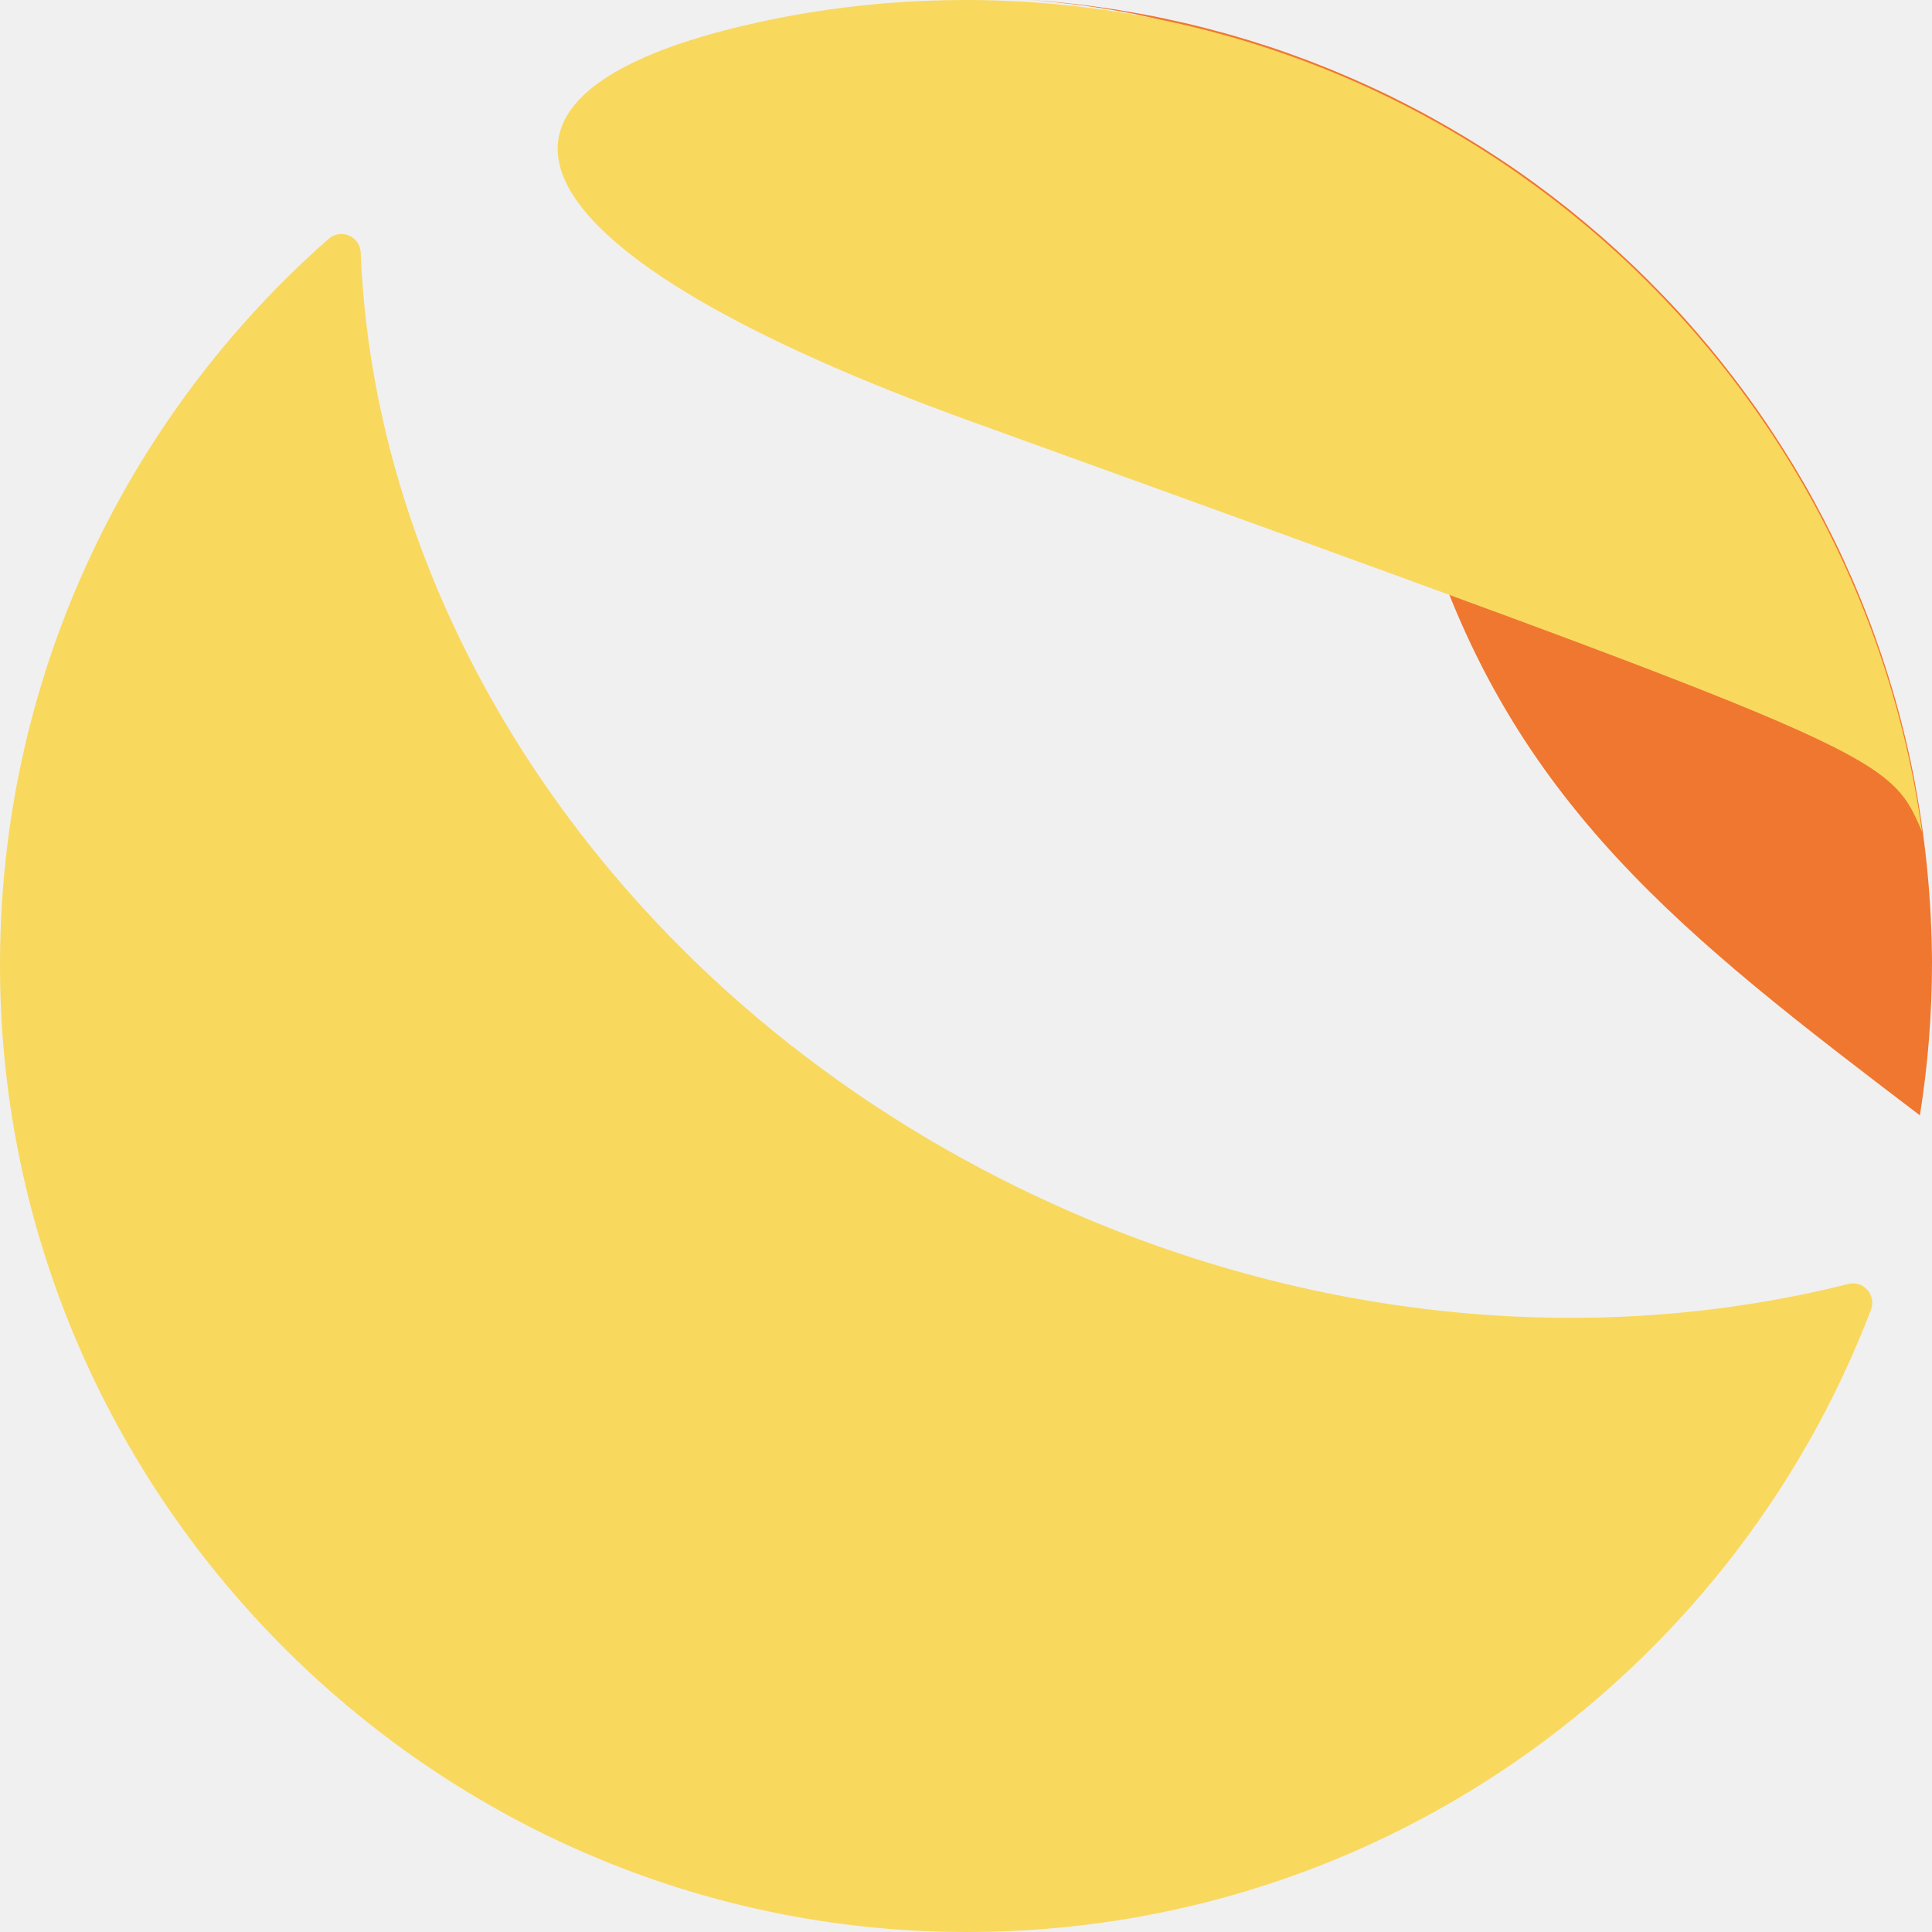
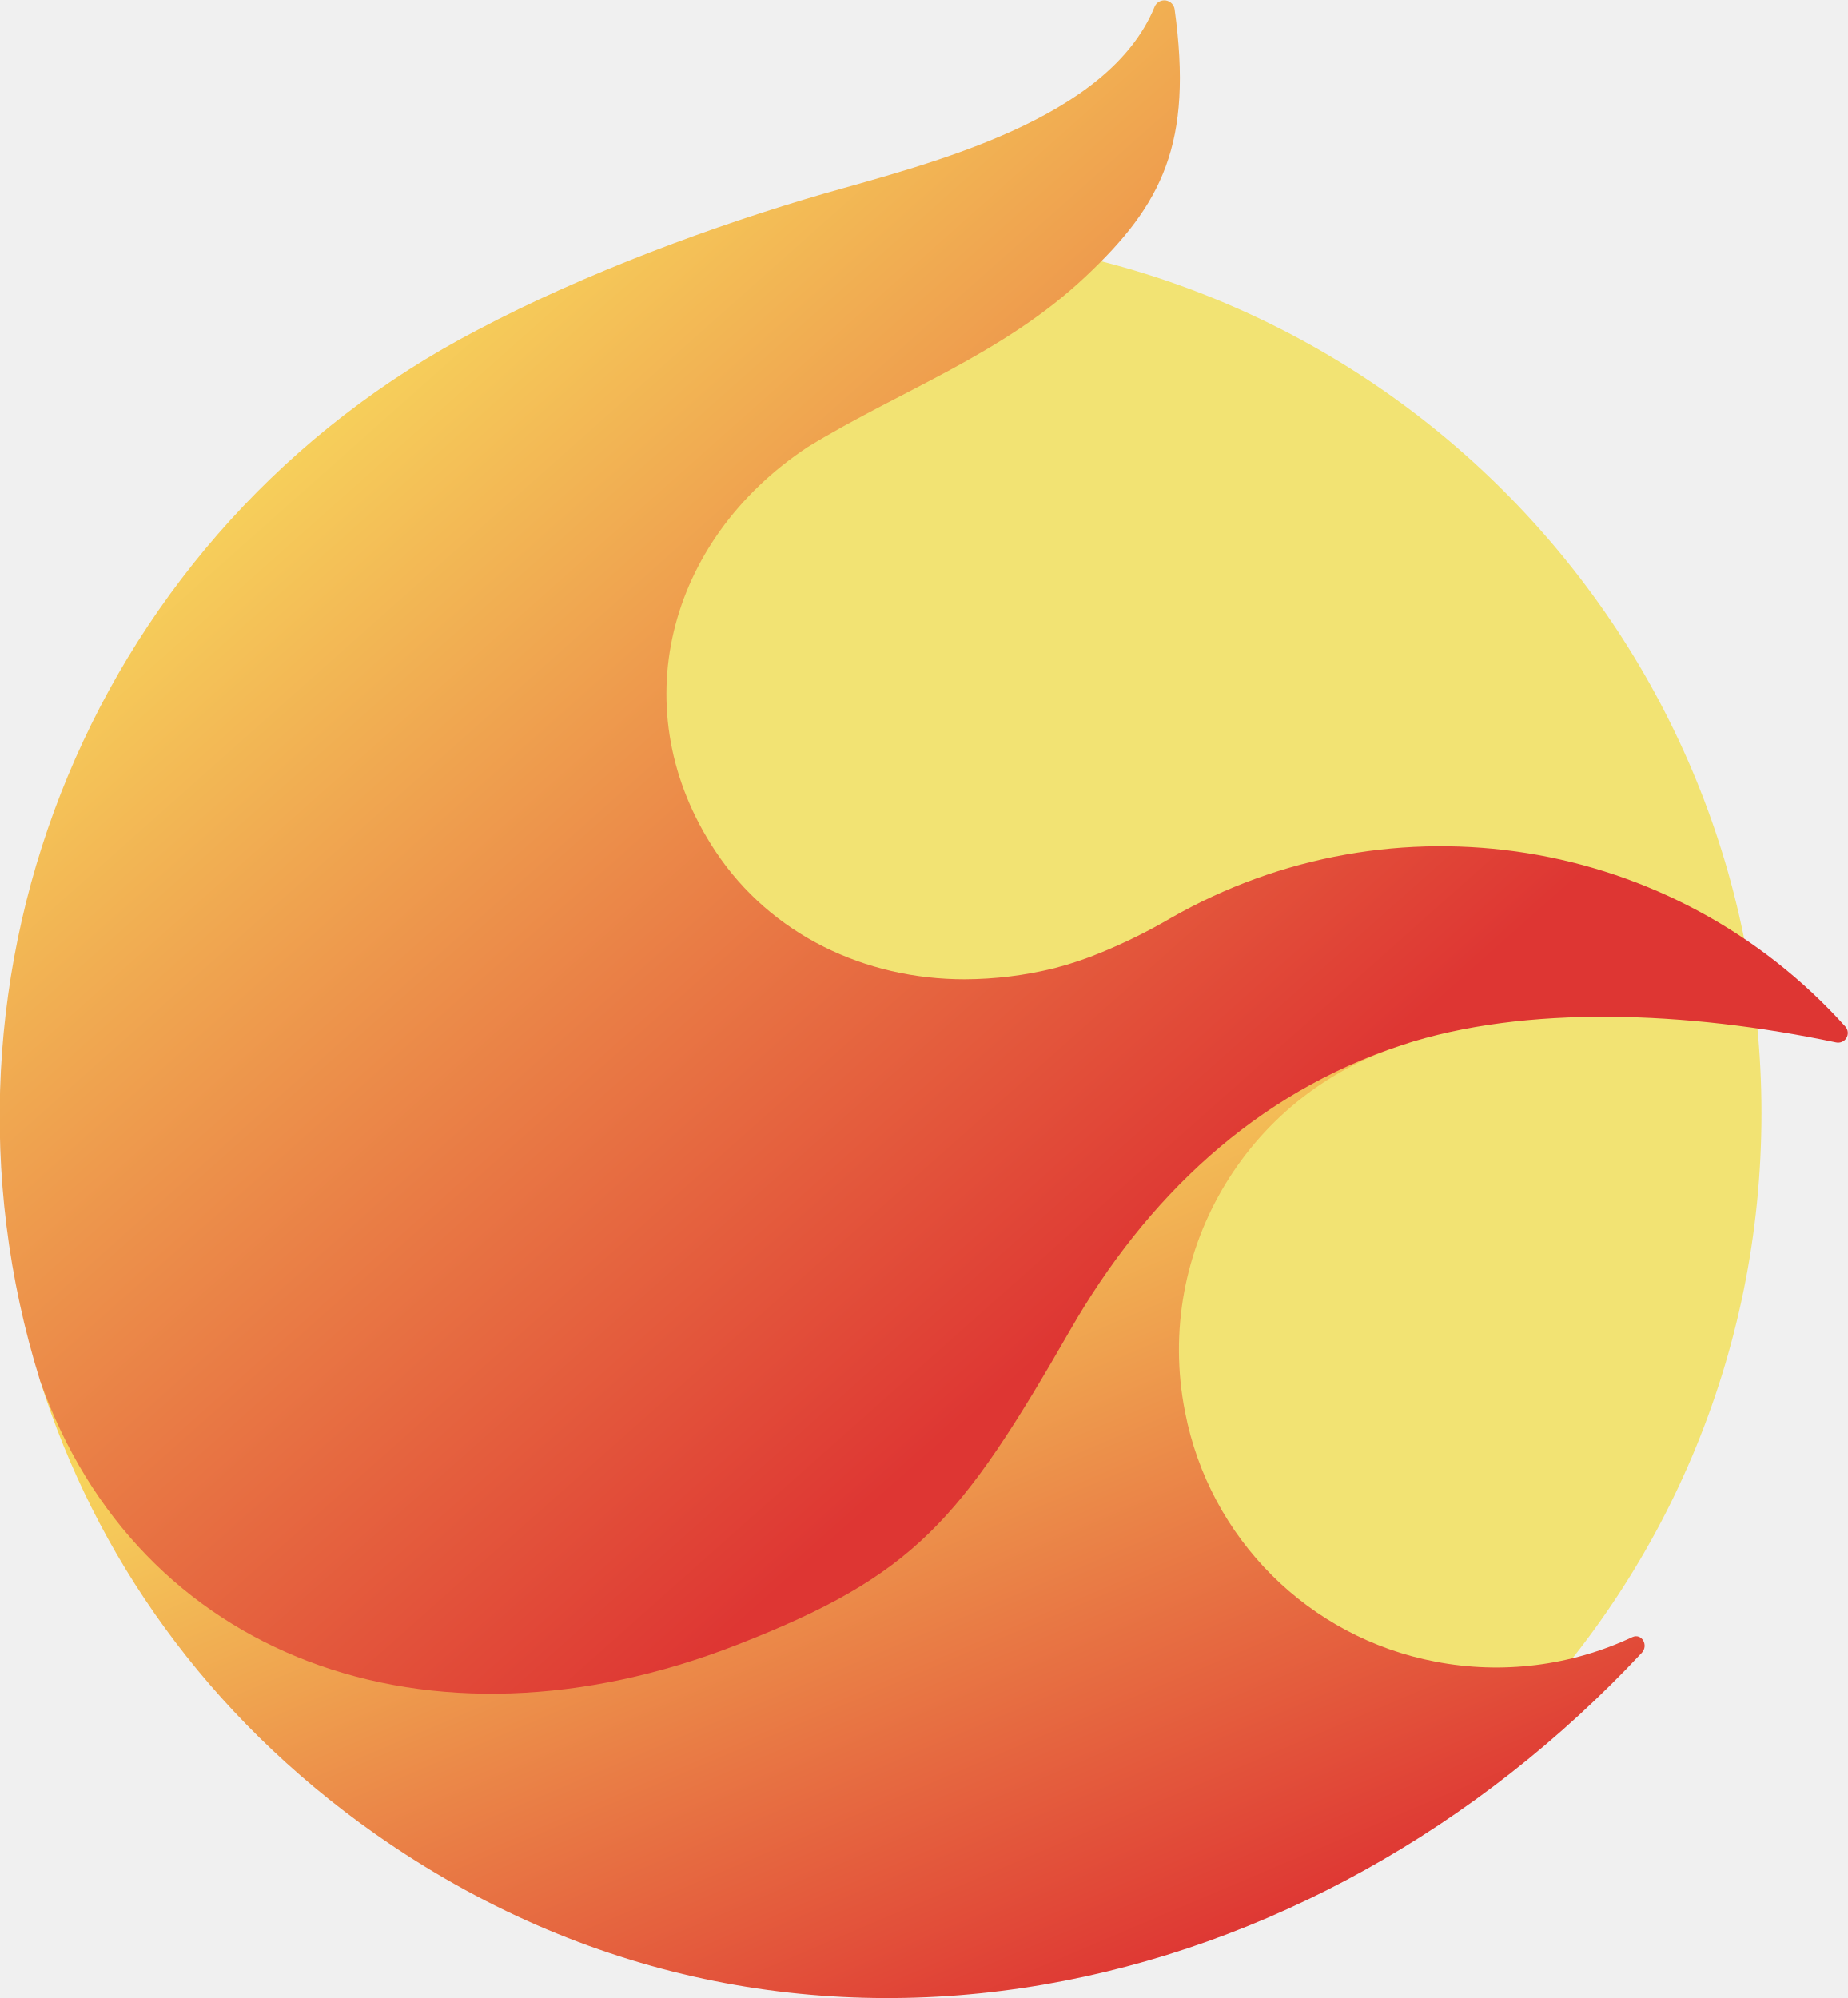
- <svg xmlns="http://www.w3.org/2000/svg" width="48" height="48" viewBox="0 0 48 48" fill="none">
-   <g clip-path="url(#clip0_839_16827)">
-     <path d="M26.315 29.981C15.864 25.306 9.341 15.821 8.961 6.272C8.944 5.87 8.465 5.669 8.163 5.935C3.112 10.38 -0.06 16.91 0.001 24.179C0.107 37.124 10.616 47.75 23.561 47.996C34.014 48.194 42.981 41.717 46.483 32.542C46.621 32.179 46.299 31.805 45.923 31.899C39.834 33.432 32.883 32.919 26.315 29.981Z" fill="#F9D85E" />
-     <path d="M47.599 19.581C47.59 19.533 47.581 19.484 47.573 19.436C47.442 18.745 47.282 18.065 47.092 17.396C47.083 17.366 47.074 17.336 47.067 17.307C46.974 16.985 46.876 16.666 46.771 16.351C46.762 16.327 46.754 16.302 46.746 16.278C46.524 15.619 46.275 14.973 45.998 14.341C45.992 14.327 45.986 14.314 45.979 14.3C45.845 13.994 45.706 13.693 45.559 13.395C45.556 13.388 45.552 13.379 45.547 13.371C45.396 13.065 45.238 12.761 45.075 12.462C45.07 12.453 45.066 12.445 45.062 12.437C44.894 12.13 44.719 11.829 44.539 11.531C44.534 11.522 44.529 11.514 44.523 11.506C44.356 11.231 44.183 10.961 44.006 10.693C43.986 10.663 43.967 10.633 43.947 10.602C43.572 10.044 43.174 9.504 42.755 8.979C42.73 8.947 42.705 8.916 42.679 8.884C42.457 8.609 42.229 8.339 41.995 8.074C41.995 8.073 41.994 8.073 41.994 8.072C41.769 7.817 41.539 7.567 41.302 7.323C41.293 7.313 41.283 7.304 41.274 7.294C41.061 7.073 40.843 6.856 40.622 6.643C40.59 6.612 40.557 6.582 40.526 6.552C40.298 6.336 40.068 6.124 39.833 5.917C39.805 5.893 39.777 5.869 39.75 5.846C39.51 5.637 39.267 5.433 39.019 5.234C38.997 5.216 38.974 5.197 38.951 5.179C38.689 4.97 38.422 4.766 38.152 4.568C38.147 4.564 38.14 4.56 38.135 4.556C37.861 4.356 37.583 4.161 37.299 3.974C37.296 3.971 37.292 3.968 37.288 3.966C36.721 3.589 36.137 3.236 35.538 2.906C35.515 2.894 35.492 2.881 35.469 2.869C35.184 2.712 34.894 2.563 34.602 2.418C34.564 2.399 34.525 2.38 34.487 2.361C33.876 2.065 33.251 1.793 32.614 1.548C32.577 1.534 32.54 1.52 32.504 1.505C32.173 1.38 31.84 1.261 31.503 1.15C31.497 1.148 31.489 1.147 31.483 1.144C31.169 1.041 30.852 0.944 30.533 0.854C30.504 0.846 30.475 0.838 30.446 0.83C30.105 0.735 29.761 0.647 29.414 0.566C29.408 0.565 29.401 0.564 29.395 0.563C29.066 0.487 28.735 0.416 28.4 0.354C28.378 0.351 28.357 0.347 28.335 0.343C27.986 0.279 27.636 0.222 27.282 0.173C27.279 0.173 27.277 0.172 27.273 0.172C26.724 0.096 26.169 0.038 25.608 0C25.703 0.008 25.793 0.018 25.885 0.025C26.105 0.045 26.319 0.067 26.528 0.091C26.529 0.091 26.529 0.091 26.53 0.091C26.738 0.115 26.939 0.14 27.135 0.169C27.137 0.169 27.141 0.17 27.144 0.17C27.337 0.198 27.526 0.228 27.71 0.26C27.715 0.261 27.721 0.262 27.727 0.262C27.908 0.294 28.085 0.328 28.255 0.363C28.263 0.365 28.271 0.367 28.278 0.368C28.446 0.404 28.611 0.442 28.77 0.482C28.782 0.484 28.792 0.488 28.803 0.491C28.959 0.53 29.11 0.571 29.258 0.616C29.272 0.619 29.285 0.624 29.299 0.628C29.442 0.671 29.582 0.716 29.719 0.763C29.735 0.769 29.75 0.775 29.767 0.781C29.898 0.828 30.027 0.875 30.152 0.926C30.173 0.933 30.192 0.942 30.211 0.951C30.331 1 30.448 1.052 30.562 1.105C30.586 1.116 30.608 1.128 30.632 1.139C30.741 1.191 30.847 1.245 30.951 1.301C30.977 1.316 31.004 1.331 31.03 1.346C31.128 1.4 31.224 1.456 31.316 1.514C31.348 1.534 31.377 1.555 31.408 1.574C31.494 1.63 31.579 1.685 31.661 1.745C31.698 1.771 31.733 1.8 31.77 1.827C31.843 1.882 31.917 1.936 31.988 1.994C32.032 2.031 32.074 2.069 32.117 2.107C32.177 2.158 32.238 2.21 32.296 2.264C32.352 2.316 32.405 2.372 32.459 2.426C32.502 2.469 32.547 2.509 32.588 2.553C32.683 2.653 32.776 2.756 32.865 2.863C32.998 3.022 33.681 3.892 34.052 5.415C34.498 7.252 34.42 9.162 34.842 11.001C34.913 11.31 34.989 11.612 35.067 11.908C35.089 11.988 35.11 12.064 35.132 12.143C35.194 12.371 35.258 12.597 35.325 12.818C35.345 12.886 35.366 12.954 35.387 13.021C37.551 19.979 41.885 23.284 47.699 27.711C47.898 26.471 48 25.2 48 23.904C47.991 22.428 47.855 20.984 47.599 19.581Z" fill="#EF7730" />
-     <path d="M47.752 20.66C46.903 18.698 46.903 18.698 24.16 10.482C12.711 6.346 10.587 2.353 18.872 0.547C19.276 0.459 19.683 0.381 20.094 0.314C21.36 0.107 22.661 0 23.987 0C36.112 0 46.134 8.987 47.752 20.66Z" fill="#F9D85E" />
+ <svg xmlns="http://www.w3.org/2000/svg" xmlns:xlink="http://www.w3.org/1999/xlink" viewBox="0 0 277.43 300" version="1.1" id="svg1076">
+   <defs id="defs1066">
+     <linearGradient id="eb02f8e5-3128-479f-a28f-ac4d96c74535" x1="107.88" y1="180.59" x2="159.63" y2="302.5" gradientUnits="userSpaceOnUse">
+       <stop offset="0" stop-color="#f7d45c" id="stop1060" />
+       <stop offset="1" stop-color="#de3633" id="stop1062" />
+     </linearGradient>
+     <linearGradient id="b44de3ab-3e53-4c39-8dff-3838e27c7486" x1="46.6" y1="58.2" x2="167.36" y2="193.9" xlink:href="#eb02f8e5-3128-479f-a28f-ac4d96c74535" />
+   </defs>
+   <g id="b79de8c2-049e-425a-99d6-94a4a70f5dbf" data-name="Layer 2">
+     <g id="b2416af4-ebd2-430f-8205-47ebd4138157" data-name="Layer 6">
+       <ellipse cx="132.59" cy="167.16" rx="131.86" ry="132.03" fill="#f2e373" id="ellipse1068" />
+       <path d="M186.17,153.48,6,207.22c8.22,26.19,25,50.35,50.42,68.21,62.74,44,141,25.28,190.06-27.26,1.05-1.13,0-3-1.42-2.36a48.06,48.06,0,0,1-29.58,3.68A47.28,47.28,0,0,1,177.91,212a48,48,0,0,1,33.6-55.37Z" fill-rule="evenodd" fill="url(#eb02f8e5-3128-479f-a28f-ac4d96c74535)" id="path1070" />
+       <path d="M165.36,143a82.69,82.69,0,0,0,10.33-5.11,81.64,81.64,0,0,1,101.38,16.28,1.45,1.45,0,0,1-1.42,2.35c-22.46-4.73-46.67-5.66-65.11.37C188.31,164.18,172,180,160.71,199.63c-16.54,28.78-23.35,36.92-50.07,47.34-46.56,18.18-90,1.71-104.63-39.68A133.12,133.12,0,0,1,71.69,49.54C87.82,41,107.38,33.8,123.76,29.06,139.55,24.55,166.42,18,173.35,1a1.57,1.57,0,0,1,3,.43c2.77,20.09-1.83,29.24-13.36,40.09-12.5,11.77-27.93,17.13-41.77,25.63-21.11,14-27.8,39.57-13.8,60.68,8.32,12.55,22.49,19.21,37.38,19.21a56.82,56.82,0,0,0,13.55-1.68A52.56,52.56,0,0,0,165.36,143Z" fill-rule="evenodd" fill="url(#b44de3ab-3e53-4c39-8dff-3838e27c7486)" id="path1072" />
+     </g>
  </g>
-   <defs>
-     <clipPath id="clip0_839_16827">
-       <rect width="48" height="48" fill="white" />
-     </clipPath>
-   </defs>
</svg>
